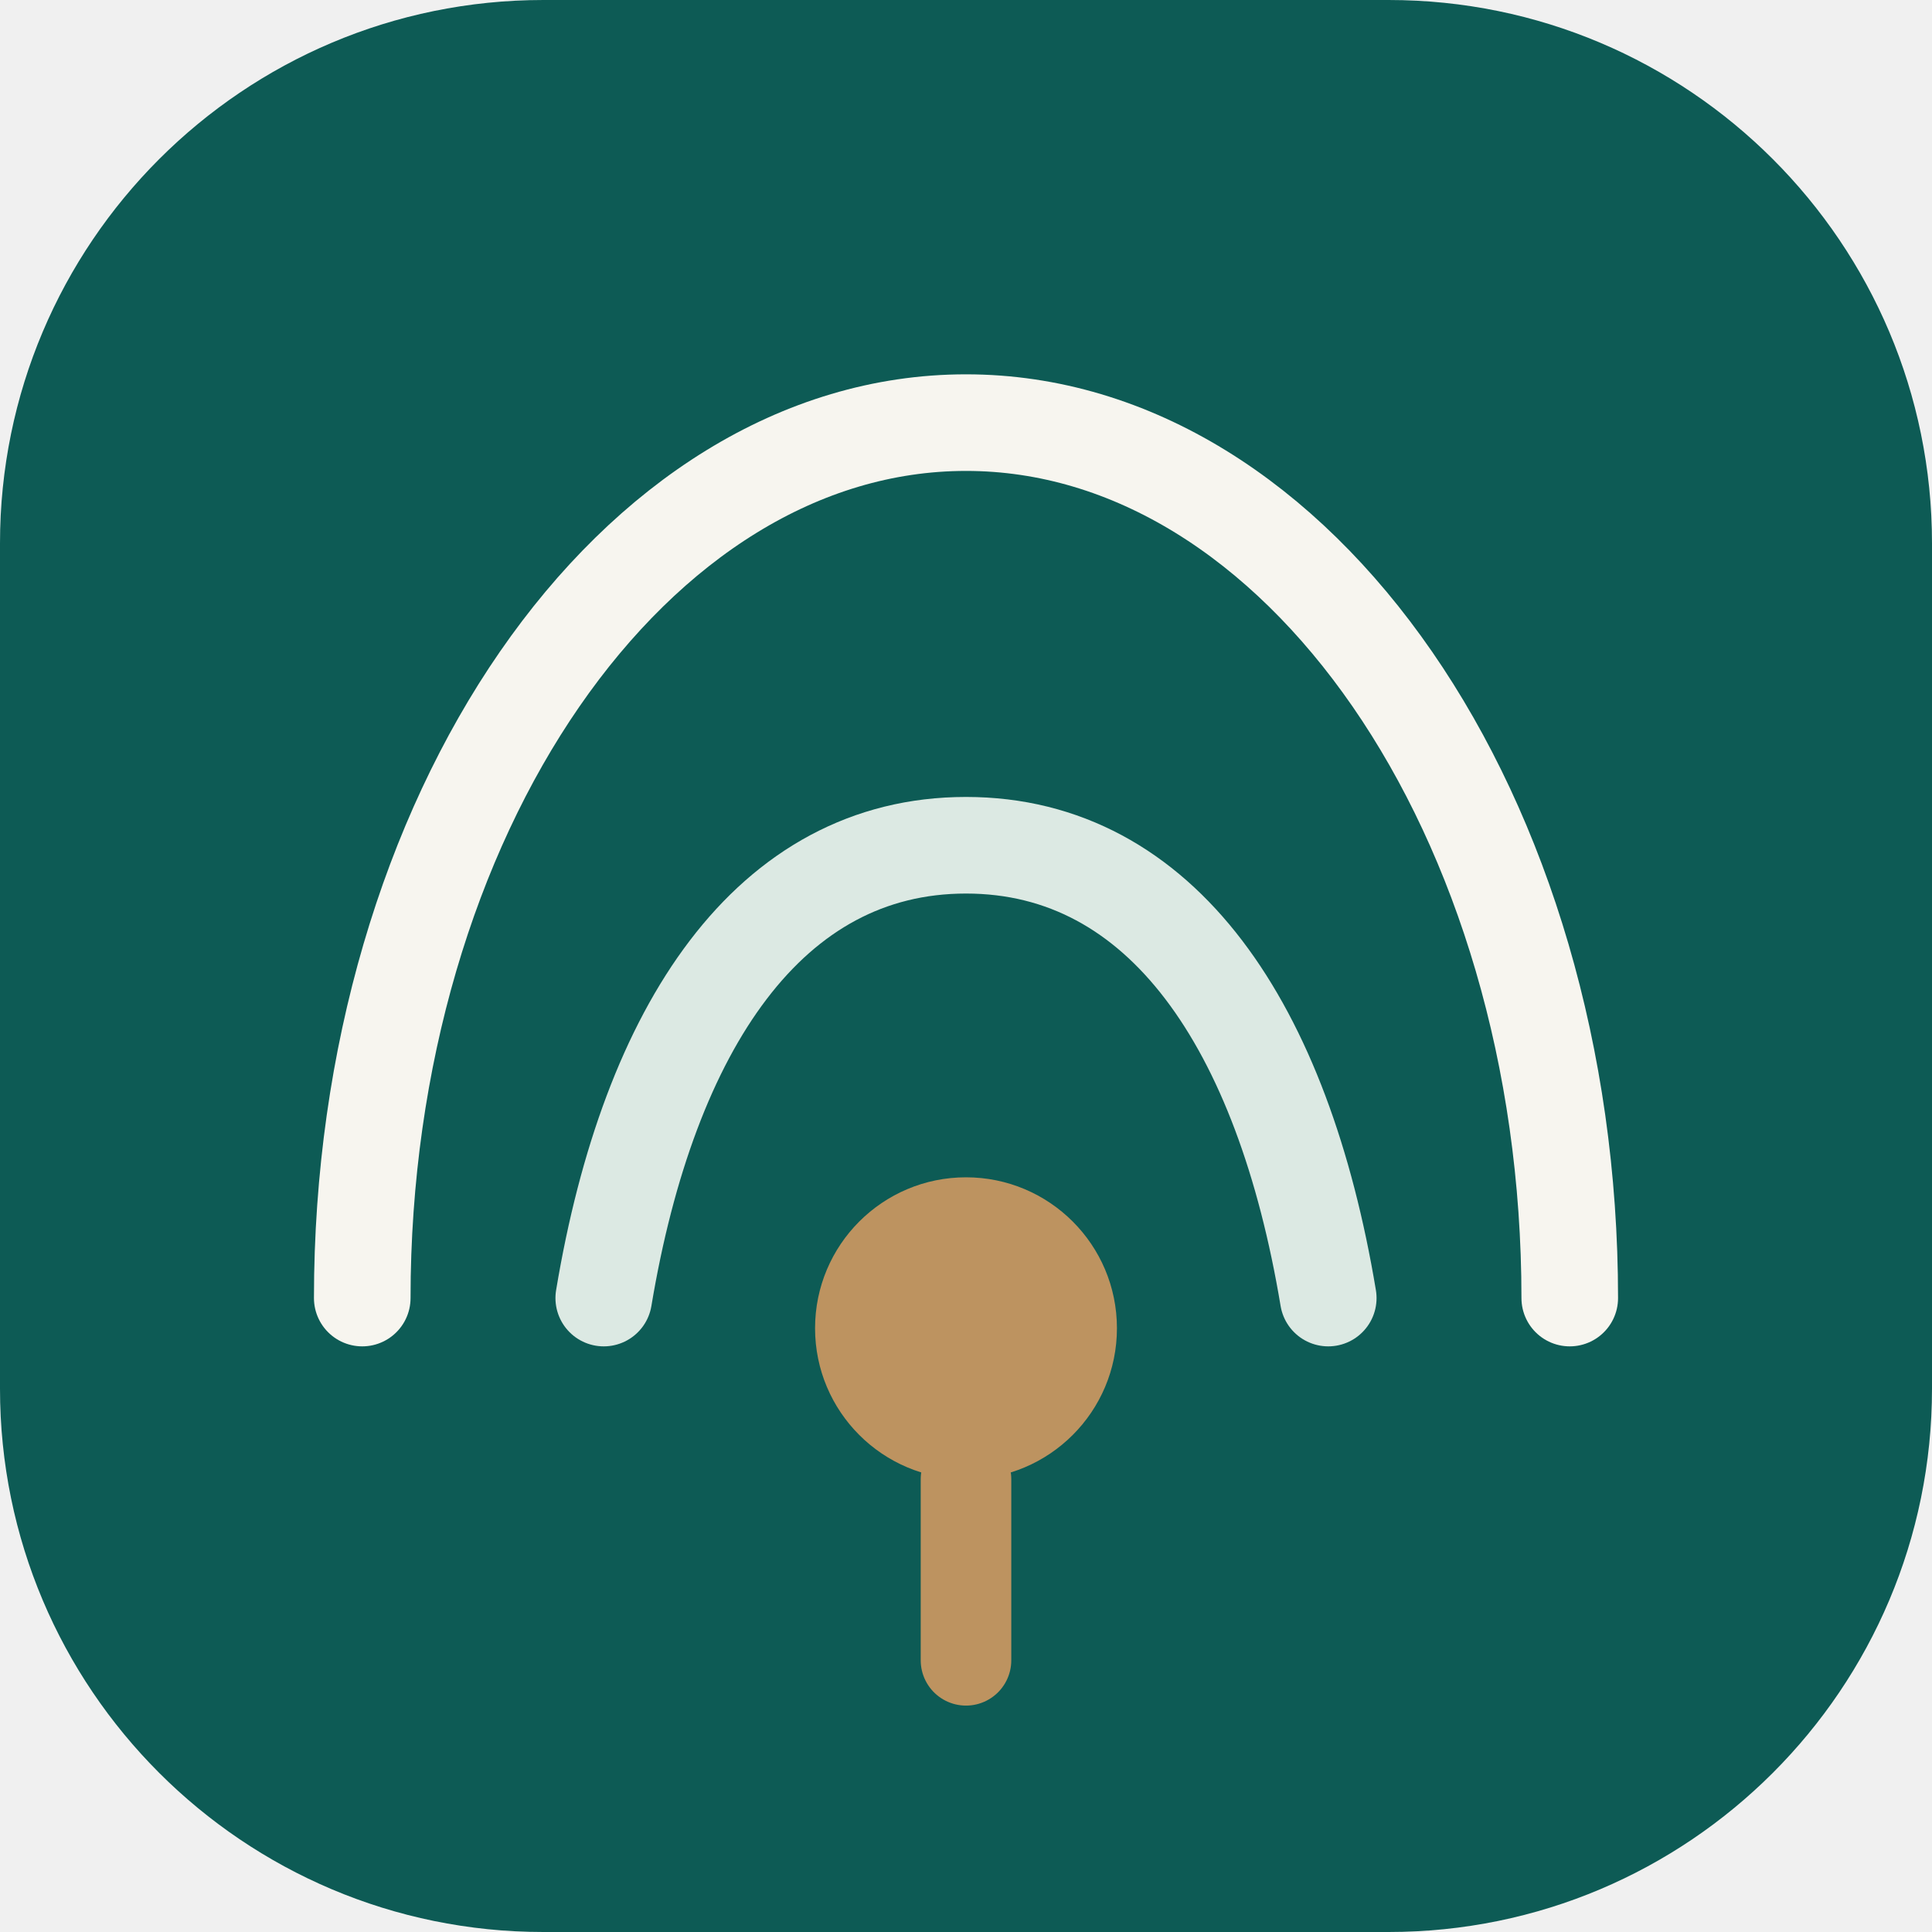
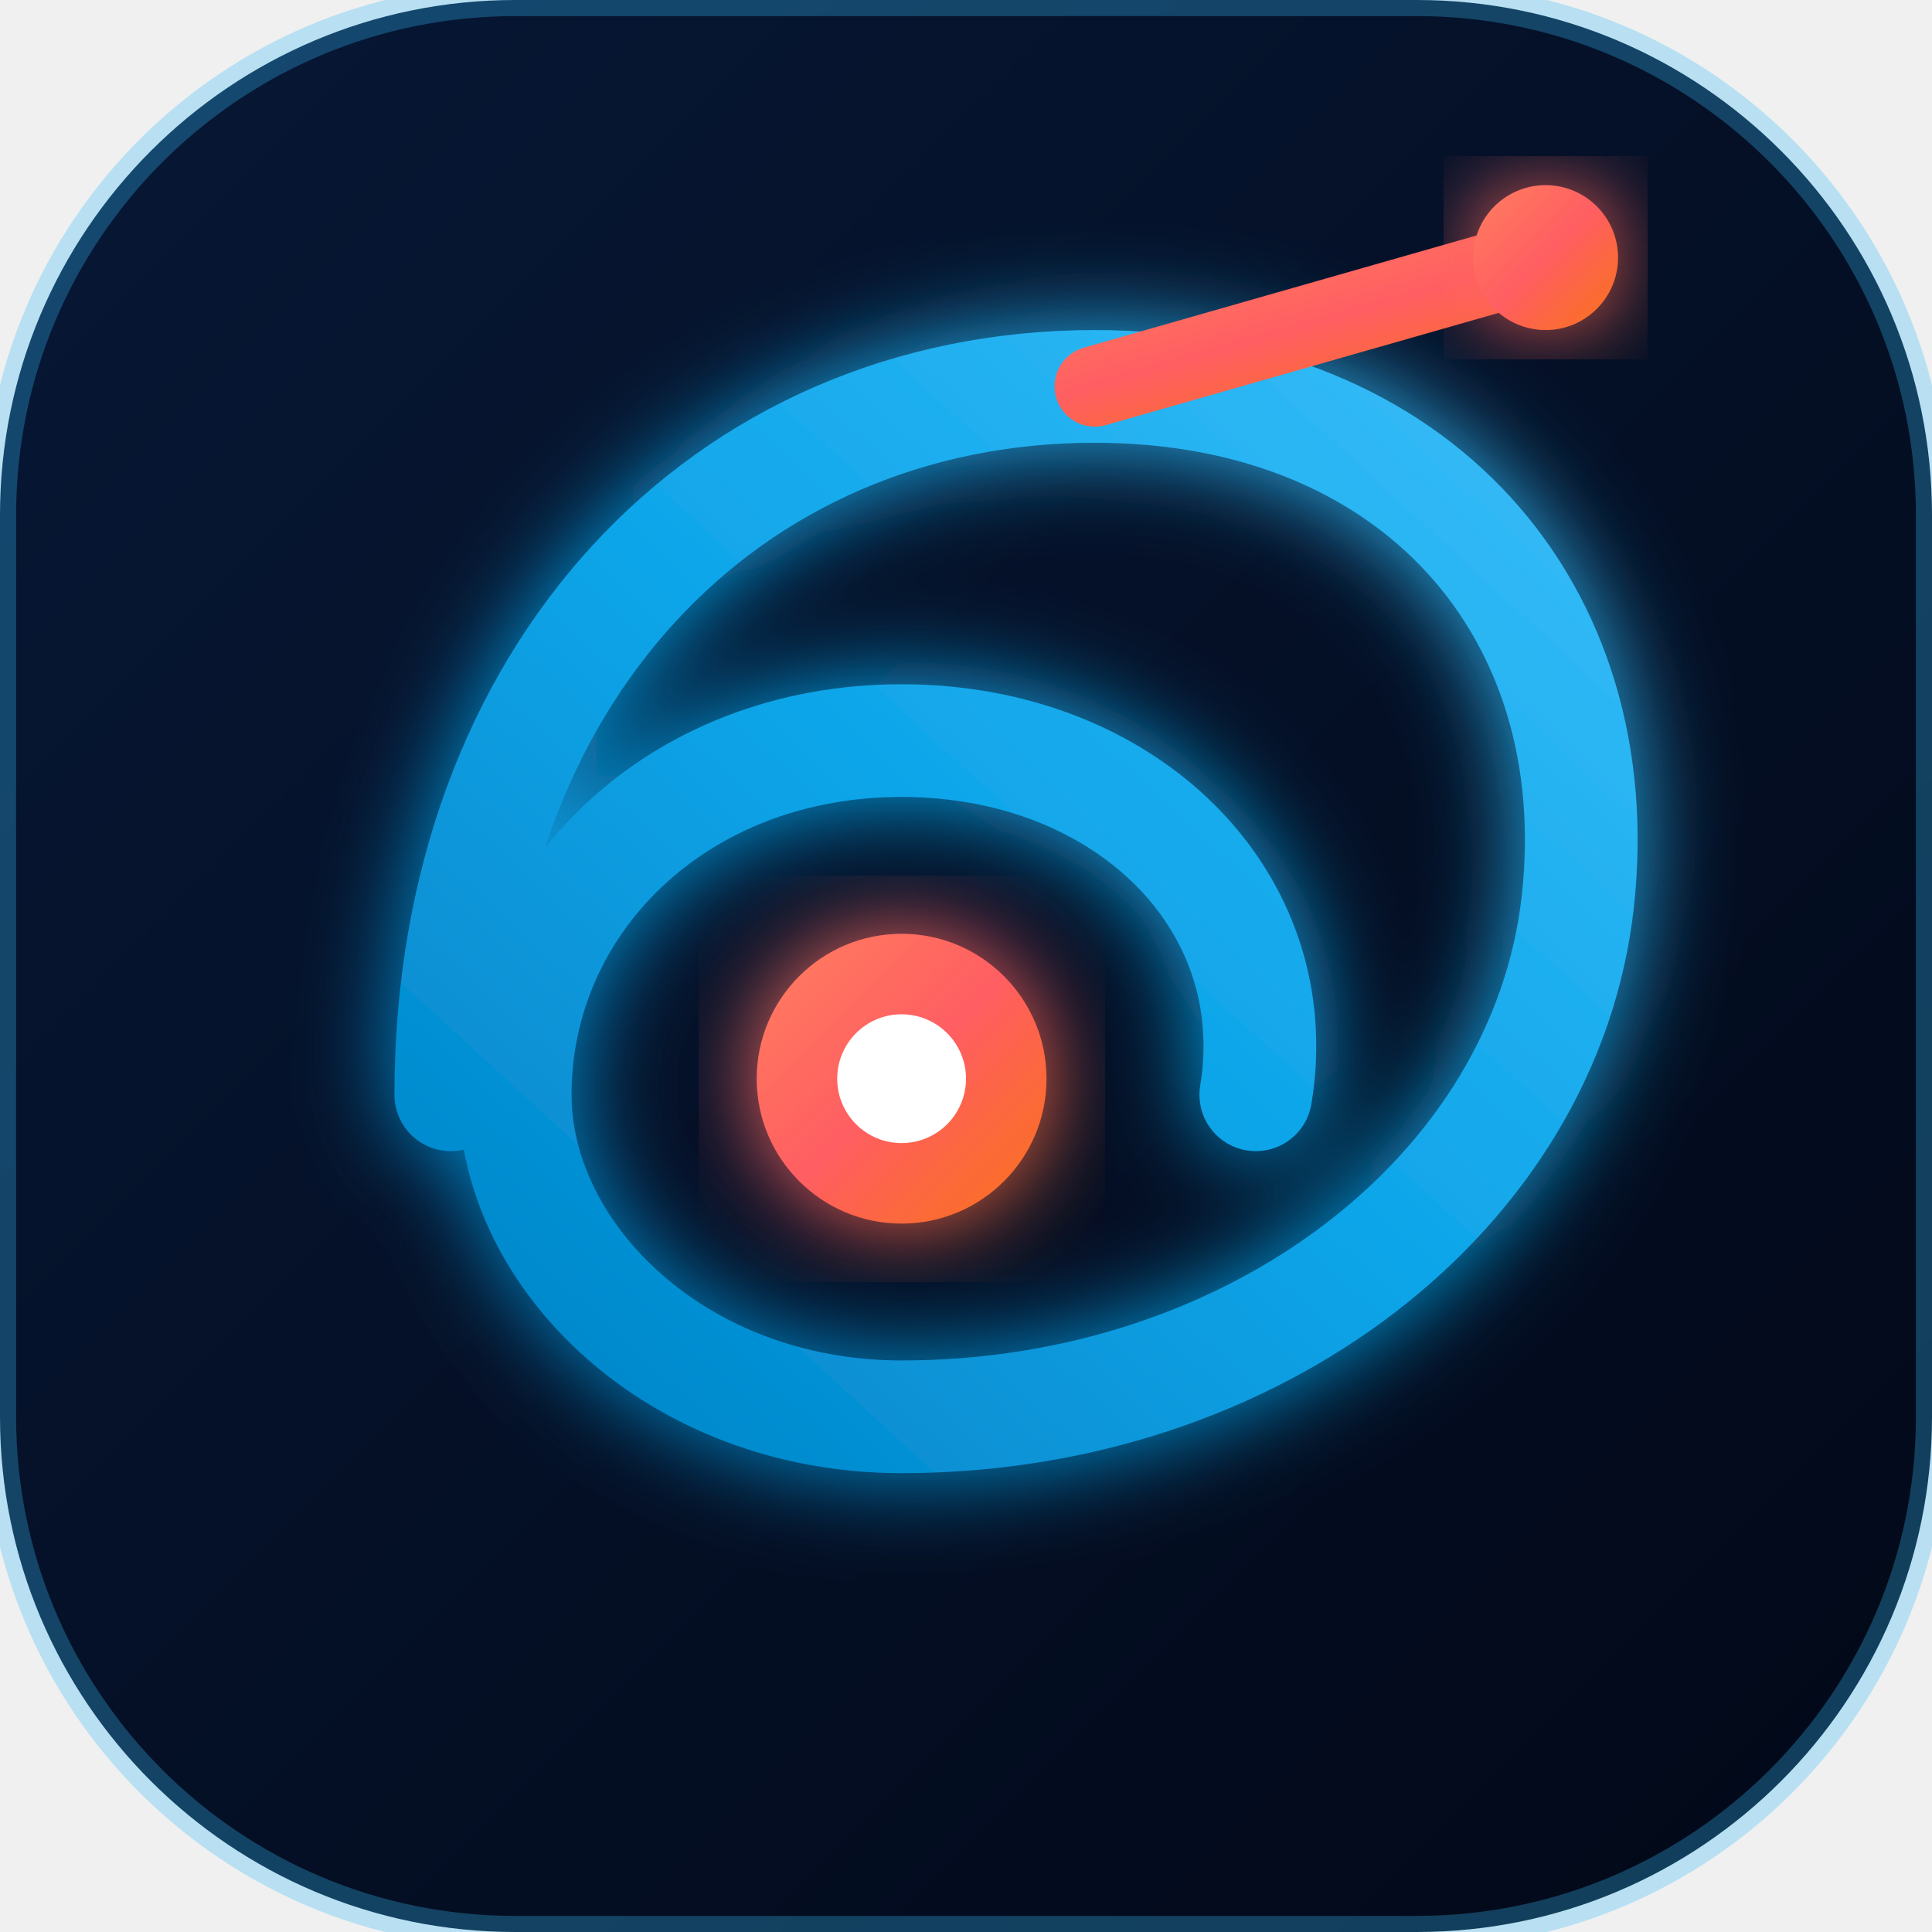
- <svg xmlns="http://www.w3.org/2000/svg" viewBox="0 0 64 64">
-   <rect width="64" height="64" rx="18" fill="#0d5b55" />
-   <path d="M12 43c0-16 9-29 20-29s20 13 20 29" fill="none" stroke="#f7f5ef" stroke-width="3.2" stroke-linecap="round" />
-   <path d="M20 43c1.5-9 5.5-15 12-15s10.5 6 12 15" fill="none" stroke="#dce9e3" stroke-width="3.2" stroke-linecap="round" />
-   <circle cx="32" cy="44" r="5" fill="#bd9360" />
-   <path d="M32 49v6" stroke="#bd9360" stroke-width="3" stroke-linecap="round" />
+ <svg xmlns="http://www.w3.org/2000/svg" viewBox="0 0 120 120" width="100%" height="100%">
+   <defs>
+     <linearGradient id="bgGrad" x1="0%" y1="0%" x2="100%" y2="100%">
+       <stop offset="0%" stop-color="#071836" />
+       <stop offset="100%" stop-color="#020817" />
+     </linearGradient>
+     <linearGradient id="oceanGrad" x1="0%" y1="100%" x2="100%" y2="0%">
+       <stop offset="0%" stop-color="#0284c7" />
+       <stop offset="50%" stop-color="#0ea5e9" />
+       <stop offset="100%" stop-color="#38bdf8" />
+     </linearGradient>
+     <linearGradient id="coralGrad" x1="0%" y1="0%" x2="100%" y2="100%">
+       <stop offset="0%" stop-color="#ff7e5f" />
+       <stop offset="50%" stop-color="#ff5e62" />
+       <stop offset="100%" stop-color="#f97316" />
+     </linearGradient>
+     <filter id="glowEffect" x="-20%" y="-20%" width="140%" height="140%">
+       <feGaussianBlur stdDeviation="3" result="blur" />
+       <feComposite in="SourceGraphic" in2="blur" operator="over" />
+     </filter>
+   </defs>
+   <rect width="120" height="120" rx="32" fill="url(#bgGrad)" stroke="rgba(56, 189, 248, 0.3)" stroke-width="2" />
+   <path d="M 28,68 C 28,42 45,24 68,24 C 88,24 100,38 98,56 C 96,74 78,88 56,88 C 42,88 32,78 32,68 C 32,56 42,46 56,46 C 70,46 80,56 78,68" fill="none" stroke="url(#oceanGrad)" stroke-width="7" stroke-linecap="round" stroke-linejoin="round" filter="url(#glowEffect)" />
+   <path d="M 68,24 L 96,16" fill="none" stroke="url(#coralGrad)" stroke-width="5" stroke-linecap="round" />
+   <circle cx="56" cy="67" r="9" fill="url(#coralGrad)" filter="url(#glowEffect)" />
+   <circle cx="56" cy="67" r="4" fill="#ffffff" />
+   <circle cx="96" cy="16" r="4.5" fill="url(#coralGrad)" filter="url(#glowEffect)" />
</svg>
